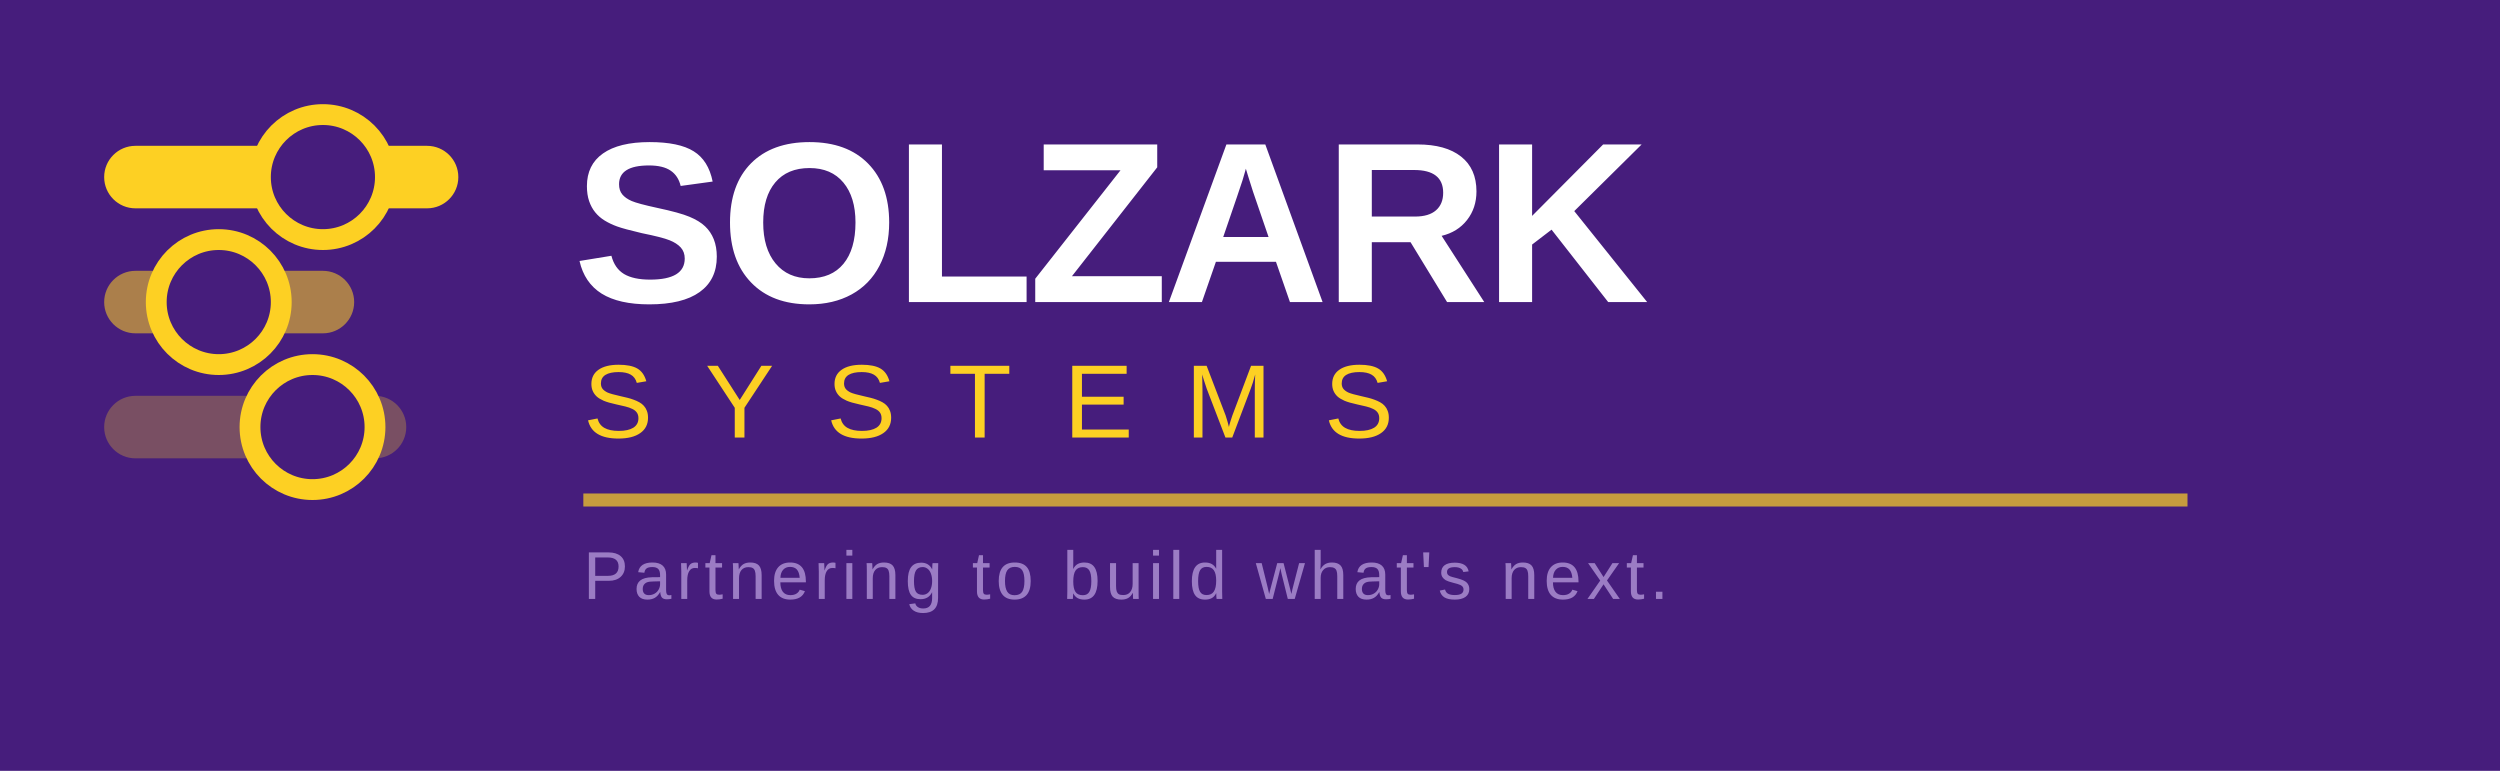
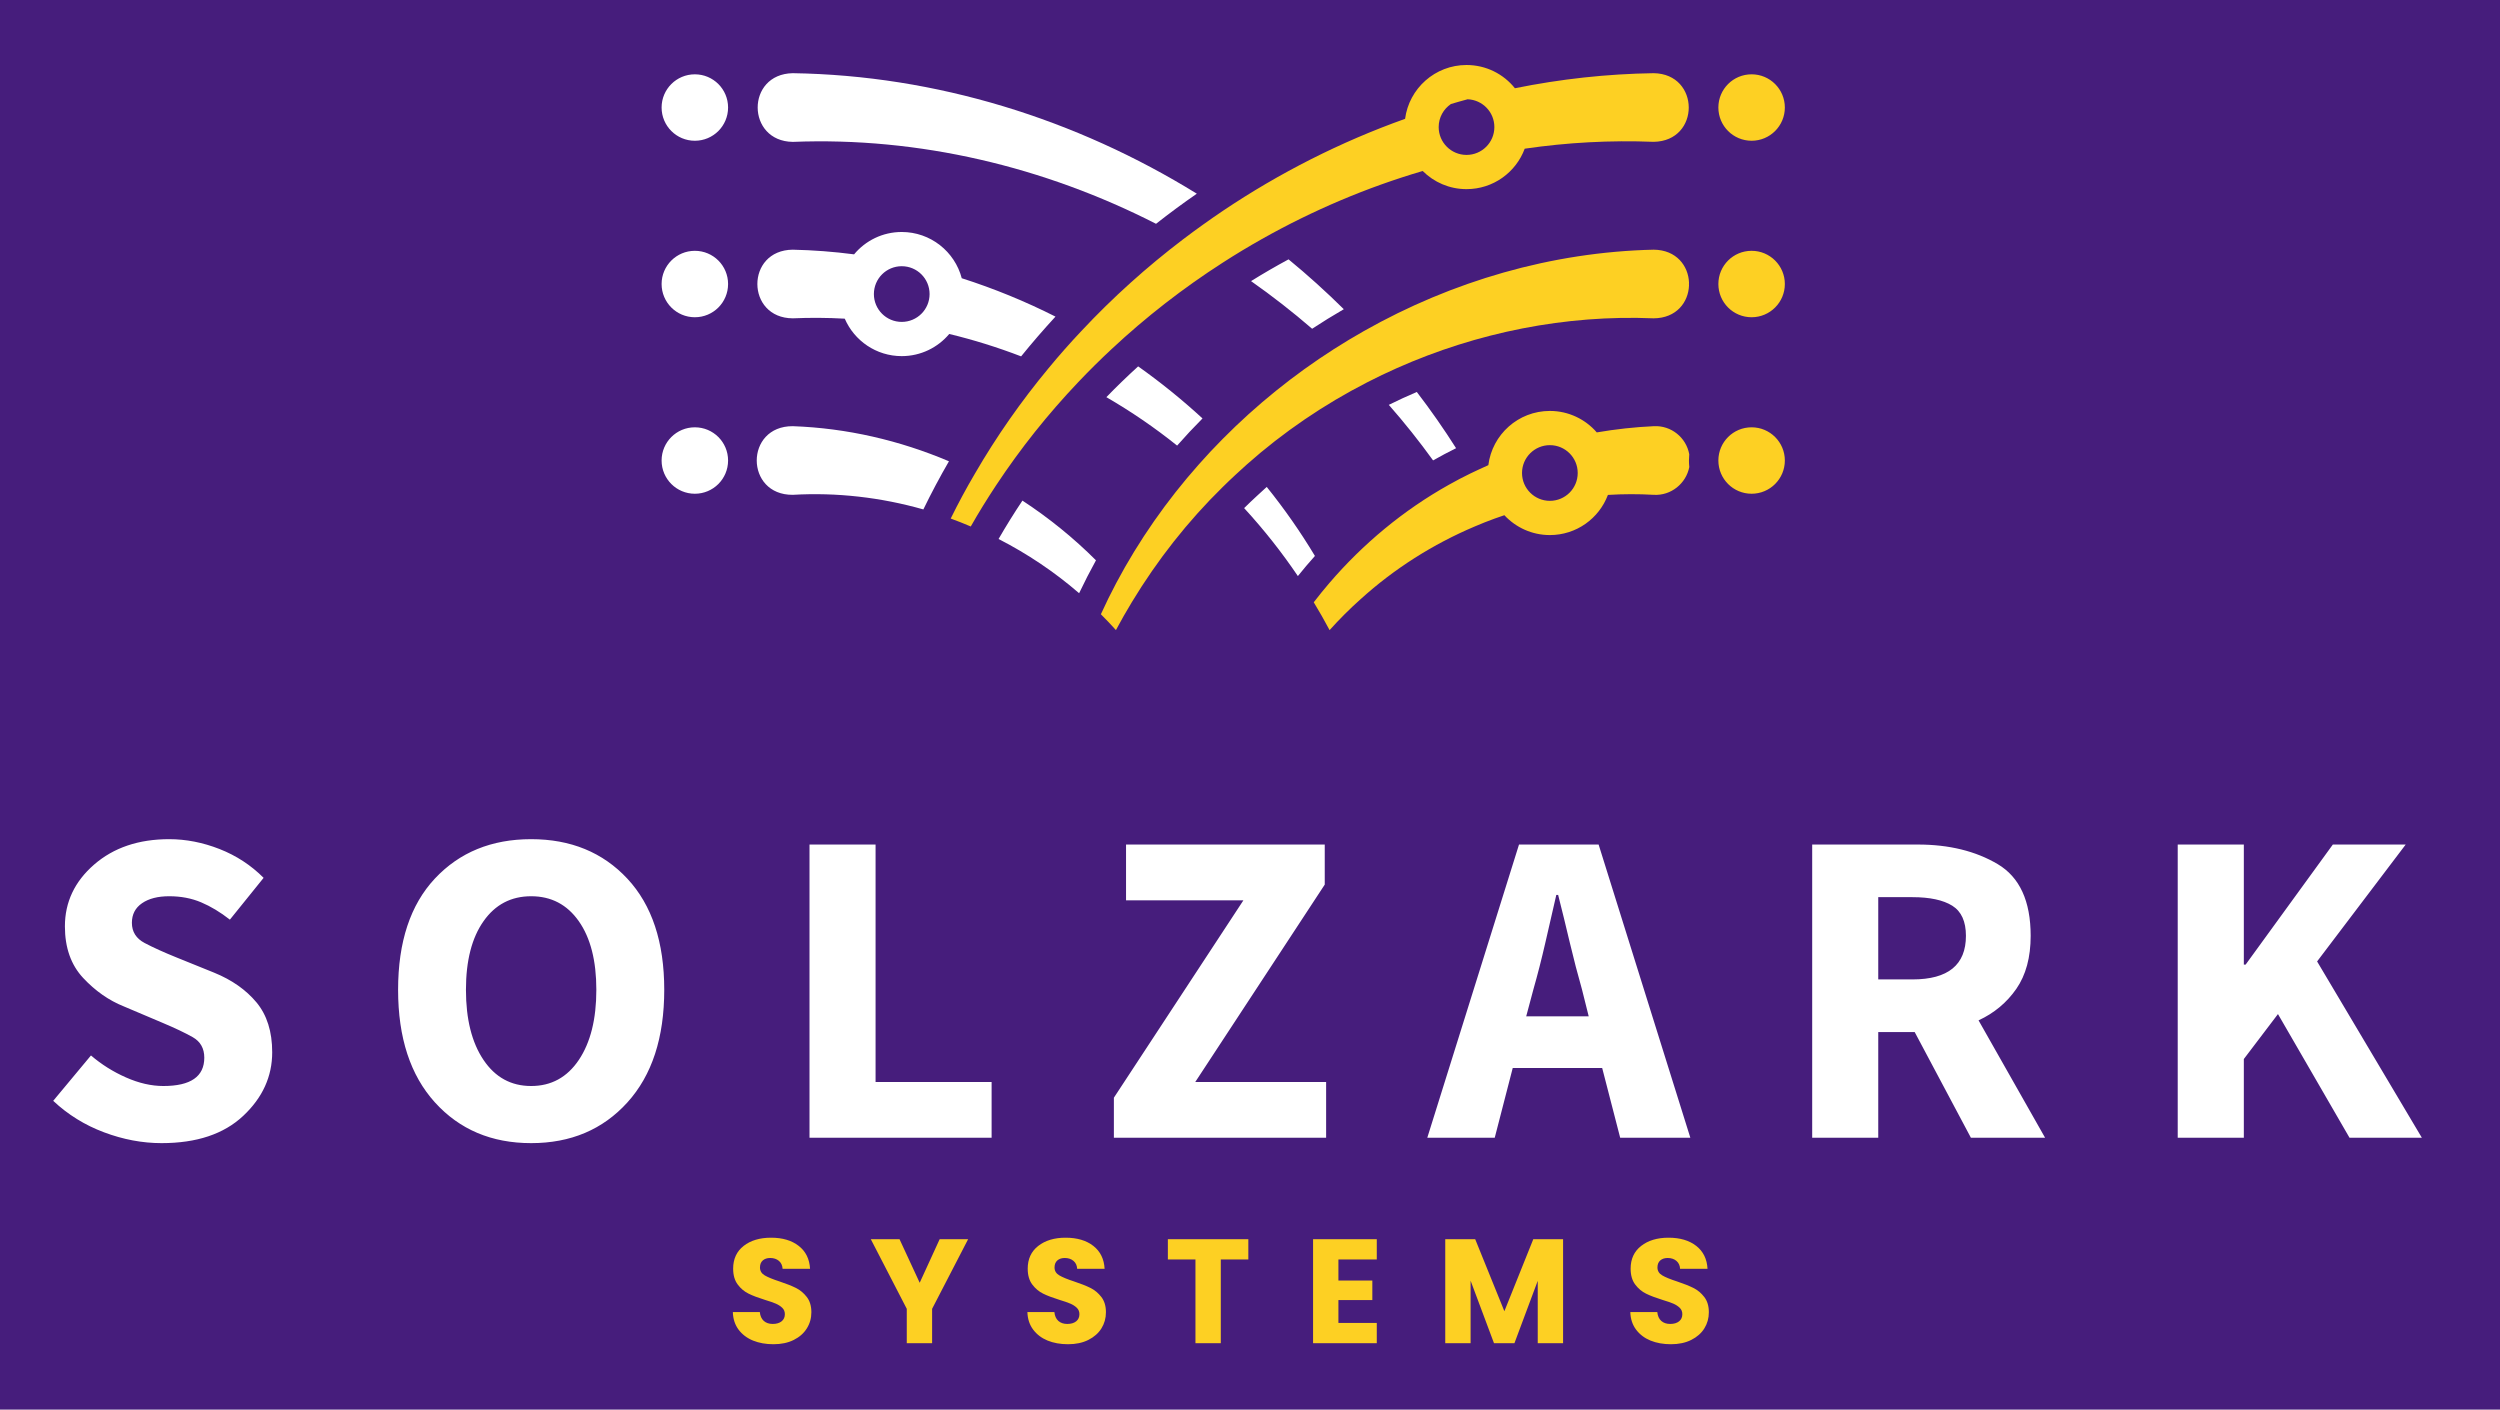
- <svg xmlns="http://www.w3.org/2000/svg" width="480" height="148" viewBox="0 0 480 148">
-   <rect width="480" height="148" fill="#461D7C" />
-   <rect x="20" y="28" width="68" height="12" rx="6" fill="#FDD023" />
-   <rect x="20" y="52" width="48" height="12" rx="6" fill="#FDD023" opacity="0.55" />
-   <rect x="20" y="76" width="58" height="12" rx="6" fill="#FDD023" opacity="0.28" />
-   <circle cx="62" cy="34" r="12" fill="#461D7C" stroke="#FDD023" stroke-width="4" />
-   <circle cx="42" cy="58" r="12" fill="#461D7C" stroke="#FDD023" stroke-width="4" />
-   <circle cx="60" cy="82" r="12" fill="#461D7C" stroke="#FDD023" stroke-width="4" />
-   <text x="110" y="58" font-family="Arial,Helvetica,sans-serif" font-size="44" font-weight="900" fill="#ffffff" letter-spacing="-1">SOLZARK</text>
-   <text x="112" y="84" font-family="Arial,Helvetica,sans-serif" font-size="20" font-weight="500" fill="#FDD023" letter-spacing="10">SYSTEMS</text>
-   <line x1="112" y1="96" x2="420" y2="96" stroke="#FDD023" stroke-width="2.5" opacity="0.7" />
-   <text x="112" y="115" font-family="Arial,Helvetica,sans-serif" font-size="13" font-weight="400" fill="#9B7CC4" letter-spacing="1">Partnering to build what's next.</text>
+ <svg xmlns="http://www.w3.org/2000/svg" width="940" height="530" viewBox="180 240 940 530">
+   <defs />
+   <rect x="180" y="240" width="940" height="530" fill="#461D7C" />
+   <g transform="matrix(1.406734 0 0 1.406734 639.933 370.685)">
+     <g transform="matrix(0.601871 0 0 0.601871 -43.938 -3.839)">
+       <path fill="#ffffff" transform="translate(-427.057,-493.385)" d="M 308.91 534.676 C 332.903 535.526 356.395 540.99 378.254 550.265 C 374.204 557.254 370.416 564.374 366.889 571.646 C 348.078 566.29 328.439 564.025 308.91 565.158 C 287.616 565.332 287.507 534.568 308.91 534.676 Z M 265.409 378.417 C 257.266 378.417 250.647 385.014 250.647 393.157 C 250.647 401.322 257.266 407.919 265.409 407.919 C 273.573 407.919 280.17 401.322 280.17 393.157 C 280.17 385.014 273.573 378.417 265.409 378.417 Z M 265.409 535.177 C 257.266 535.177 250.647 541.774 250.647 549.917 C 250.647 558.082 257.266 564.679 265.409 564.679 C 273.573 564.679 280.17 558.082 280.17 549.917 C 280.17 541.774 273.573 535.177 265.409 535.177 Z M 308.91 408.419 C 365.082 406.177 420.645 419.501 470.22 444.801 C 476.12 440.163 482.151 435.7 488.334 431.433 C 434.709 398.295 372.593 378.874 308.91 377.916 C 288.008 378.265 288.226 408.158 308.91 408.419 Z M 265.409 456.797 C 257.266 456.797 250.647 463.394 250.647 471.537 C 250.647 479.702 257.266 486.299 265.409 486.299 C 273.573 486.299 280.17 479.702 280.17 471.537 C 280.17 463.394 273.573 456.797 265.409 456.797 Z M 512.415 470.253 C 521.798 476.849 530.856 483.904 539.543 491.415 C 544.137 488.389 548.839 485.493 553.608 482.728 C 545.77 474.977 537.583 467.574 529.07 460.586 C 523.431 463.634 517.858 466.856 512.415 470.253 Z M 514.94 565.724 C 513.046 567.465 511.174 569.251 509.345 571.058 C 518.032 580.507 526.022 590.609 533.207 601.234 C 535.645 598.186 538.171 595.225 540.784 592.308 C 534.361 581.596 527.198 571.363 519.382 561.652 C 517.879 563.002 516.399 564.352 514.94 565.724 Z M 586.026 519.48 C 581.824 521.265 577.688 523.181 573.594 525.206 C 580.54 533.109 587.093 541.339 593.255 549.873 C 596.586 547.979 600.004 546.172 603.466 544.452 C 598.023 535.874 592.21 527.535 586.026 519.48 Z M 448.165 521.787 C 459.138 528.145 469.654 535.33 479.582 543.298 C 483.218 539.162 486.985 535.134 490.86 531.236 C 481.846 522.941 472.288 515.212 462.273 508.114 C 457.44 512.534 452.715 517.085 448.165 521.787 Z M 410.303 503.673 C 399.874 499.667 389.205 496.336 378.385 493.723 C 373.334 499.732 365.757 503.564 357.287 503.564 C 345.944 503.564 336.212 496.706 331.988 486.93 C 324.302 486.495 316.595 486.451 308.91 486.778 C 288.008 486.691 287.856 456.471 308.91 456.296 C 318.032 456.492 327.133 457.189 336.125 458.365 C 341.176 452.29 348.774 448.437 357.287 448.437 C 370.089 448.437 380.845 457.167 383.937 468.968 C 398.241 473.54 412.175 479.244 425.565 486.016 C 420.296 491.742 415.201 497.62 410.303 503.673 Z M 369.654 476 C 369.654 469.164 364.124 463.634 357.287 463.634 C 350.451 463.634 344.921 469.164 344.921 476 C 344.921 482.837 350.451 488.367 357.287 488.367 C 364.124 488.367 369.654 482.837 369.654 476 Z M 400.288 584.774 C 413.09 591.328 425.13 599.405 436.059 608.854 C 438.411 603.912 440.914 599.035 443.549 594.245 C 433.621 584.317 422.648 575.434 410.891 567.727 C 407.168 573.279 403.64 578.983 400.288 584.774 Z" />
+     </g>
+     <g transform="matrix(0.601871 0 0 0.601871 38.637 0)">
+       <path fill="#FDD023" transform="translate(-564.254,-499.765)" d="M 564.058 515.169 C 544.812 525.031 526.762 537.289 510.52 551.702 C 508.866 553.183 507.211 554.663 505.6 556.187 C 503.662 557.973 501.746 559.802 499.852 561.674 C 484.328 576.893 470.808 594.115 459.53 612.73 C 457.048 616.823 454.675 620.982 452.41 625.227 C 450.255 622.832 448.012 620.481 445.726 618.195 C 447.86 613.492 450.146 608.854 452.563 604.304 C 462.621 585.362 474.966 567.727 489.183 551.702 C 492.624 547.805 496.172 544.017 499.852 540.316 C 514.744 525.271 531.335 511.881 549.21 500.451 C 553.586 497.642 558.071 494.964 562.6 492.395 C 601.659 470.296 645.922 457.32 691.252 456.296 C 701.376 456.405 706.601 463.525 706.906 470.84 L 706.906 470.993 C 706.906 471.189 706.884 471.363 706.884 471.537 C 706.884 471.733 706.906 471.907 706.906 472.081 L 706.906 472.277 C 706.601 479.593 701.376 486.712 691.208 486.778 C 652.127 485.145 612.915 493.004 577.165 508.898 C 572.745 510.858 568.369 512.948 564.058 515.169 Z M 450.473 500.451 C 445.378 505.197 440.414 510.117 435.624 515.169 C 422.212 529.299 410.02 544.583 399.242 560.869 C 395.28 566.856 391.491 572.974 387.943 579.223 C 385.003 577.96 382.042 576.784 379.038 575.695 C 382.369 568.924 385.939 562.284 389.772 555.774 C 399.351 539.249 410.325 523.573 422.517 508.898 C 427.176 503.237 432.031 497.751 437.083 492.395 C 450.973 477.546 466.17 463.895 482.391 451.572 C 488.095 447.261 493.908 443.102 499.83 439.096 C 524.977 422.201 552.236 408.376 580.823 398.186 C 582.586 384.709 594.126 374.281 608.103 374.281 C 616.812 374.281 624.563 378.308 629.593 384.601 C 649.819 380.507 670.437 378.221 691.23 377.916 C 711.935 378.221 712.044 408.093 691.208 408.398 C 671.983 407.636 652.824 408.681 633.947 411.446 C 630.05 421.94 619.969 429.408 608.103 429.408 C 600.483 429.408 593.625 426.316 588.639 421.352 C 563.819 428.646 539.847 438.835 517.27 451.55 C 511.348 454.881 505.534 458.387 499.83 462.066 C 482.282 473.344 465.735 486.19 450.473 500.451 Z M 595.737 401.844 C 595.737 408.681 601.289 414.211 608.103 414.211 C 614.94 414.211 620.47 408.681 620.47 401.844 C 620.47 395.182 615.201 389.761 608.604 389.499 C 606.122 390.174 603.662 390.849 601.223 391.589 L 601.202 391.589 C 597.914 393.81 595.737 397.577 595.737 401.844 Z M 734.709 407.919 C 742.852 407.919 749.471 401.322 749.471 393.157 C 749.471 385.014 742.852 378.417 734.709 378.417 C 726.544 378.417 719.947 385.014 719.947 393.157 C 719.947 401.322 726.544 407.919 734.709 407.919 Z M 734.709 456.797 C 726.544 456.797 719.947 463.394 719.947 471.537 C 719.947 479.702 726.544 486.299 734.709 486.299 C 742.852 486.299 749.471 479.702 749.471 471.537 C 749.471 463.394 742.852 456.797 734.709 456.797 Z M 706.884 549.917 C 706.884 550.897 706.928 551.855 707.036 552.813 C 705.643 560.085 698.937 565.637 691.208 565.158 C 684.437 564.766 677.644 564.788 670.895 565.201 C 666.976 575.63 656.917 583.033 645.116 583.033 C 637.148 583.033 629.963 579.636 624.912 574.215 C 623.475 574.672 622.059 575.173 620.644 575.695 C 617.64 576.784 614.679 577.96 611.739 579.223 C 593.233 587.06 575.989 597.968 560.988 611.576 C 558.593 613.71 556.242 615.93 553.978 618.195 C 551.692 620.481 549.449 622.832 547.294 625.249 C 545.073 621.069 542.721 616.932 540.261 612.882 C 542.482 609.987 544.79 607.135 547.163 604.369 C 562.142 586.908 580.104 571.972 600.309 560.673 C 603.444 558.909 606.623 557.232 609.867 555.665 C 611.043 555.099 612.218 554.533 613.416 553.988 C 614.875 553.314 616.333 552.639 617.792 551.985 C 619.49 538.421 631.073 527.905 645.116 527.905 C 653.433 527.905 660.901 531.607 665.952 537.442 C 674.313 536.005 682.804 535.068 691.317 534.676 C 699.046 534.306 705.665 539.749 707.015 547.13 C 706.928 548.045 706.884 548.981 706.884 549.917 Z M 657.483 555.469 C 657.483 548.632 651.953 543.102 645.116 543.102 C 638.302 543.102 632.75 548.632 632.75 555.469 C 632.75 562.305 638.302 567.836 645.116 567.836 C 651.953 567.836 657.483 562.305 657.483 555.469 Z M 734.709 535.177 C 726.544 535.177 719.947 541.774 719.947 549.917 C 719.947 558.082 726.544 564.679 734.709 564.679 C 742.852 564.679 749.471 558.082 749.471 549.917 C 749.471 541.774 742.852 535.177 734.709 535.177 Z" />
+     </g>
+   </g>
+   <g transform="matrix(1.921154 0 0 1.921154 645.310 612.673)">
+     <path fill="#ffffff" transform="translate(-234.87,28.685)" d="M 24.29 1.06 L 24.29 1.06 Q 18.66 1.06 13.02 -1.06 Q 7.39 -3.17 3.08 -7.22 L 3.08 -7.22 L 10.47 -16.1 Q 13.55 -13.46 17.34 -11.79 Q 21.12 -10.12 24.64 -10.12 L 24.64 -10.12 Q 32.65 -10.12 32.65 -15.66 L 32.65 -15.66 Q 32.65 -18.39 30.4 -19.67 Q 28.16 -20.94 24.38 -22.53 L 24.38 -22.53 L 16.9 -25.7 Q 12.5 -27.46 8.93 -31.28 Q 5.37 -35.11 5.37 -41.36 L 5.37 -41.36 Q 5.37 -48.49 11.09 -53.46 Q 16.81 -58.43 25.78 -58.43 L 25.78 -58.43 Q 30.71 -58.43 35.64 -56.5 Q 40.57 -54.56 44.26 -50.86 L 44.26 -50.86 L 37.66 -42.68 Q 34.85 -44.88 32.03 -46.07 Q 29.22 -47.26 25.78 -47.26 L 25.78 -47.26 Q 22.44 -47.26 20.46 -45.89 Q 18.48 -44.53 18.48 -42.06 L 18.48 -42.06 Q 18.48 -39.42 20.99 -38.1 Q 23.5 -36.78 27.19 -35.29 L 27.19 -35.29 L 34.58 -32.3 Q 39.78 -30.18 42.86 -26.49 Q 45.94 -22.79 45.94 -16.72 L 45.94 -16.72 Q 45.94 -9.59 40.26 -4.27 Q 34.58 1.06 24.29 1.06 Z M 96.62 1.06 L 96.62 1.06 Q 85.01 1.06 77.79 -6.91 Q 70.58 -14.87 70.58 -28.95 L 70.58 -28.95 Q 70.58 -43.03 77.79 -50.73 Q 85.01 -58.43 96.62 -58.43 L 96.62 -58.43 Q 108.24 -58.43 115.46 -50.69 Q 122.67 -42.94 122.67 -28.95 L 122.67 -28.95 Q 122.67 -14.87 115.46 -6.91 Q 108.24 1.06 96.62 1.06 Z M 96.62 -10.12 L 96.62 -10.12 Q 102.52 -10.12 105.95 -15.22 Q 109.38 -20.33 109.38 -28.95 L 109.38 -28.95 Q 109.38 -37.49 105.95 -42.37 Q 102.52 -47.26 96.62 -47.26 L 96.62 -47.26 Q 90.73 -47.26 87.3 -42.37 Q 83.86 -37.49 83.86 -28.95 L 83.86 -28.95 Q 83.86 -20.33 87.3 -15.22 Q 90.73 -10.12 96.62 -10.12 Z M 186.74 0 L 151.1 0 L 151.1 -57.38 L 164.03 -57.38 L 164.03 -10.91 L 186.74 -10.91 L 186.74 0 Z M 252.21 0 L 210.67 0 L 210.67 -7.83 L 236.02 -46.46 L 213.05 -46.46 L 213.05 -57.38 L 251.94 -57.38 L 251.94 -49.54 L 226.6 -10.91 L 252.21 -10.91 L 252.21 0 Z M 292.78 -29.04 L 292.78 -29.04 L 291.37 -23.76 L 303.6 -23.76 L 302.28 -29.04 Q 301.05 -33.35 299.9 -38.19 Q 298.76 -43.03 297.62 -47.52 L 297.62 -47.52 L 297.26 -47.52 Q 296.21 -42.94 295.11 -38.15 Q 294.01 -33.35 292.78 -29.04 Z M 323.49 0 L 309.76 0 L 306.24 -13.64 L 288.73 -13.64 L 285.21 0 L 272.01 0 L 289.96 -57.38 L 305.54 -57.38 L 323.49 0 Z M 360.27 -47.08 L 360.27 -30.98 L 366.96 -30.98 Q 377.43 -30.98 377.43 -39.51 L 377.43 -39.51 Q 377.43 -43.74 374.75 -45.41 Q 372.06 -47.08 366.96 -47.08 L 366.96 -47.08 L 360.27 -47.08 Z M 360.27 -20.68 L 360.27 0 L 347.34 0 L 347.34 -57.38 L 368.02 -57.38 Q 377.17 -57.38 383.64 -53.55 Q 390.1 -49.72 390.1 -39.51 L 390.1 -39.51 Q 390.1 -33.18 387.29 -29.13 Q 384.47 -25.08 379.9 -22.97 L 379.9 -22.97 L 392.92 0 L 378.4 0 L 367.4 -20.68 L 360.27 -20.68 Z M 431.82 0 L 418.88 0 L 418.88 -57.38 L 431.82 -57.38 L 431.82 -33.88 L 432.17 -33.88 L 449.24 -57.38 L 463.5 -57.38 L 446.16 -34.5 L 466.66 0 L 452.5 0 L 438.5 -24.2 L 431.82 -15.4 L 431.82 0 Z" />
+   </g>
+   <g transform="matrix(1.921154 0 0 1.921154 639.038 725.403)">
+     <path fill="#FDD023" transform="translate(-96.73,10.225)" d="M 9.16 0.2 L 9.16 0.2 Q 6.93 0.2 5.16 -0.52 Q 3.39 -1.25 2.33 -2.67 Q 1.28 -4.09 1.22 -6.09 L 1.22 -6.09 L 6.5 -6.09 Q 6.61 -4.96 7.28 -4.36 Q 7.95 -3.77 9.02 -3.77 L 9.02 -3.77 Q 10.12 -3.77 10.76 -4.28 Q 11.4 -4.79 11.4 -5.68 L 11.4 -5.68 Q 11.4 -6.44 10.89 -6.93 Q 10.38 -7.42 9.64 -7.74 Q 8.9 -8.06 7.54 -8.47 L 7.54 -8.47 Q 5.57 -9.08 4.32 -9.69 Q 3.07 -10.29 2.18 -11.48 Q 1.28 -12.67 1.28 -14.59 L 1.28 -14.59 Q 1.28 -17.43 3.33 -19.04 Q 5.39 -20.65 8.7 -20.65 L 8.7 -20.65 Q 12.06 -20.65 14.12 -19.04 Q 16.18 -17.43 16.33 -14.56 L 16.33 -14.56 L 10.96 -14.56 Q 10.9 -15.54 10.24 -16.11 Q 9.57 -16.68 8.53 -16.68 L 8.53 -16.68 Q 7.63 -16.68 7.08 -16.2 Q 6.53 -15.72 6.53 -14.82 L 6.53 -14.82 Q 6.53 -13.83 7.45 -13.28 Q 8.38 -12.73 10.35 -12.09 L 10.35 -12.09 Q 12.33 -11.43 13.56 -10.82 Q 14.79 -10.21 15.69 -9.05 Q 16.59 -7.89 16.59 -6.06 L 16.59 -6.06 Q 16.59 -4.32 15.7 -2.9 Q 14.82 -1.48 13.14 -0.64 Q 11.46 0.2 9.16 0.2 Z M 41.7 -20.36 L 47.27 -20.36 L 40.22 -6.73 L 40.22 0 L 35.26 0 L 35.26 -6.73 L 28.22 -20.36 L 33.84 -20.36 L 37.79 -11.83 L 41.7 -20.36 Z M 66.82 0.2 L 66.82 0.2 Q 64.58 0.2 62.81 -0.52 Q 61.05 -1.25 59.99 -2.67 Q 58.93 -4.09 58.87 -6.09 L 58.87 -6.09 L 64.15 -6.09 Q 64.26 -4.96 64.93 -4.36 Q 65.6 -3.77 66.67 -3.77 L 66.67 -3.77 Q 67.77 -3.77 68.41 -4.28 Q 69.05 -4.79 69.05 -5.68 L 69.05 -5.68 Q 69.05 -6.44 68.54 -6.93 Q 68.03 -7.42 67.29 -7.74 Q 66.56 -8.06 65.19 -8.47 L 65.19 -8.47 Q 63.22 -9.08 61.97 -9.69 Q 60.73 -10.29 59.83 -11.48 Q 58.93 -12.67 58.93 -14.59 L 58.93 -14.59 Q 58.93 -17.43 60.99 -19.04 Q 63.05 -20.65 66.35 -20.65 L 66.35 -20.65 Q 69.72 -20.65 71.78 -19.04 Q 73.83 -17.43 73.98 -14.56 L 73.98 -14.56 L 68.61 -14.56 Q 68.56 -15.54 67.89 -16.11 Q 67.22 -16.68 66.18 -16.68 L 66.18 -16.68 Q 65.28 -16.68 64.73 -16.2 Q 64.18 -15.72 64.18 -14.82 L 64.18 -14.82 Q 64.18 -13.83 65.11 -13.28 Q 66.03 -12.73 68 -12.09 L 68 -12.09 Q 69.98 -11.43 71.21 -10.82 Q 72.44 -10.21 73.34 -9.05 Q 74.24 -7.89 74.24 -6.06 L 74.24 -6.06 Q 74.24 -4.32 73.36 -2.9 Q 72.47 -1.48 70.79 -0.64 Q 69.11 0.2 66.82 0.2 Z M 86.36 -20.36 L 102.11 -20.36 L 102.11 -16.39 L 96.72 -16.39 L 96.72 0 L 91.76 0 L 91.76 -16.39 L 86.36 -16.39 L 86.36 -20.36 Z M 127.25 -16.39 L 119.74 -16.39 L 119.74 -12.27 L 126.38 -12.27 L 126.38 -8.44 L 119.74 -8.44 L 119.74 -3.97 L 127.25 -3.97 L 127.25 0 L 114.78 0 L 114.78 -20.36 L 127.25 -20.36 L 127.25 -16.39 Z M 157.88 -20.36 L 163.71 -20.36 L 163.71 0 L 158.75 0 L 158.75 -12.21 L 154.19 0 L 150.19 0 L 145.61 -12.24 L 145.61 0 L 140.65 0 L 140.65 -20.36 L 146.51 -20.36 L 152.22 -6.26 L 157.88 -20.36 Z M 184.82 0.2 L 184.82 0.2 Q 182.58 0.2 180.81 -0.52 Q 179.05 -1.25 177.99 -2.67 Q 176.93 -4.09 176.87 -6.09 L 176.87 -6.09 L 182.15 -6.09 Q 182.26 -4.96 182.93 -4.36 Q 183.6 -3.77 184.67 -3.77 L 184.67 -3.77 Q 185.77 -3.77 186.41 -4.28 Q 187.05 -4.79 187.05 -5.68 L 187.05 -5.68 Q 187.05 -6.44 186.54 -6.93 Q 186.03 -7.42 185.3 -7.74 Q 184.56 -8.06 183.19 -8.47 L 183.19 -8.47 Q 181.22 -9.08 179.97 -9.69 Q 178.73 -10.29 177.83 -11.48 Q 176.93 -12.67 176.93 -14.59 L 176.93 -14.59 Q 176.93 -17.43 178.99 -19.04 Q 181.05 -20.65 184.35 -20.65 L 184.35 -20.65 Q 187.72 -20.65 189.78 -19.04 Q 191.83 -17.43 191.98 -14.56 L 191.98 -14.56 L 186.61 -14.56 Q 186.56 -15.54 185.89 -16.11 Q 185.22 -16.68 184.18 -16.68 L 184.18 -16.68 Q 183.28 -16.68 182.73 -16.2 Q 182.18 -15.72 182.18 -14.82 L 182.18 -14.82 Q 182.18 -13.83 183.11 -13.28 Q 184.03 -12.73 186.01 -12.09 L 186.01 -12.09 Q 187.98 -11.43 189.21 -10.82 Q 190.44 -10.21 191.34 -9.05 Q 192.24 -7.89 192.24 -6.06 L 192.24 -6.06 Q 192.24 -4.32 191.36 -2.9 Q 190.47 -1.48 188.79 -0.64 Q 187.11 0.2 184.82 0.2 Z" />
+   </g>
</svg>
